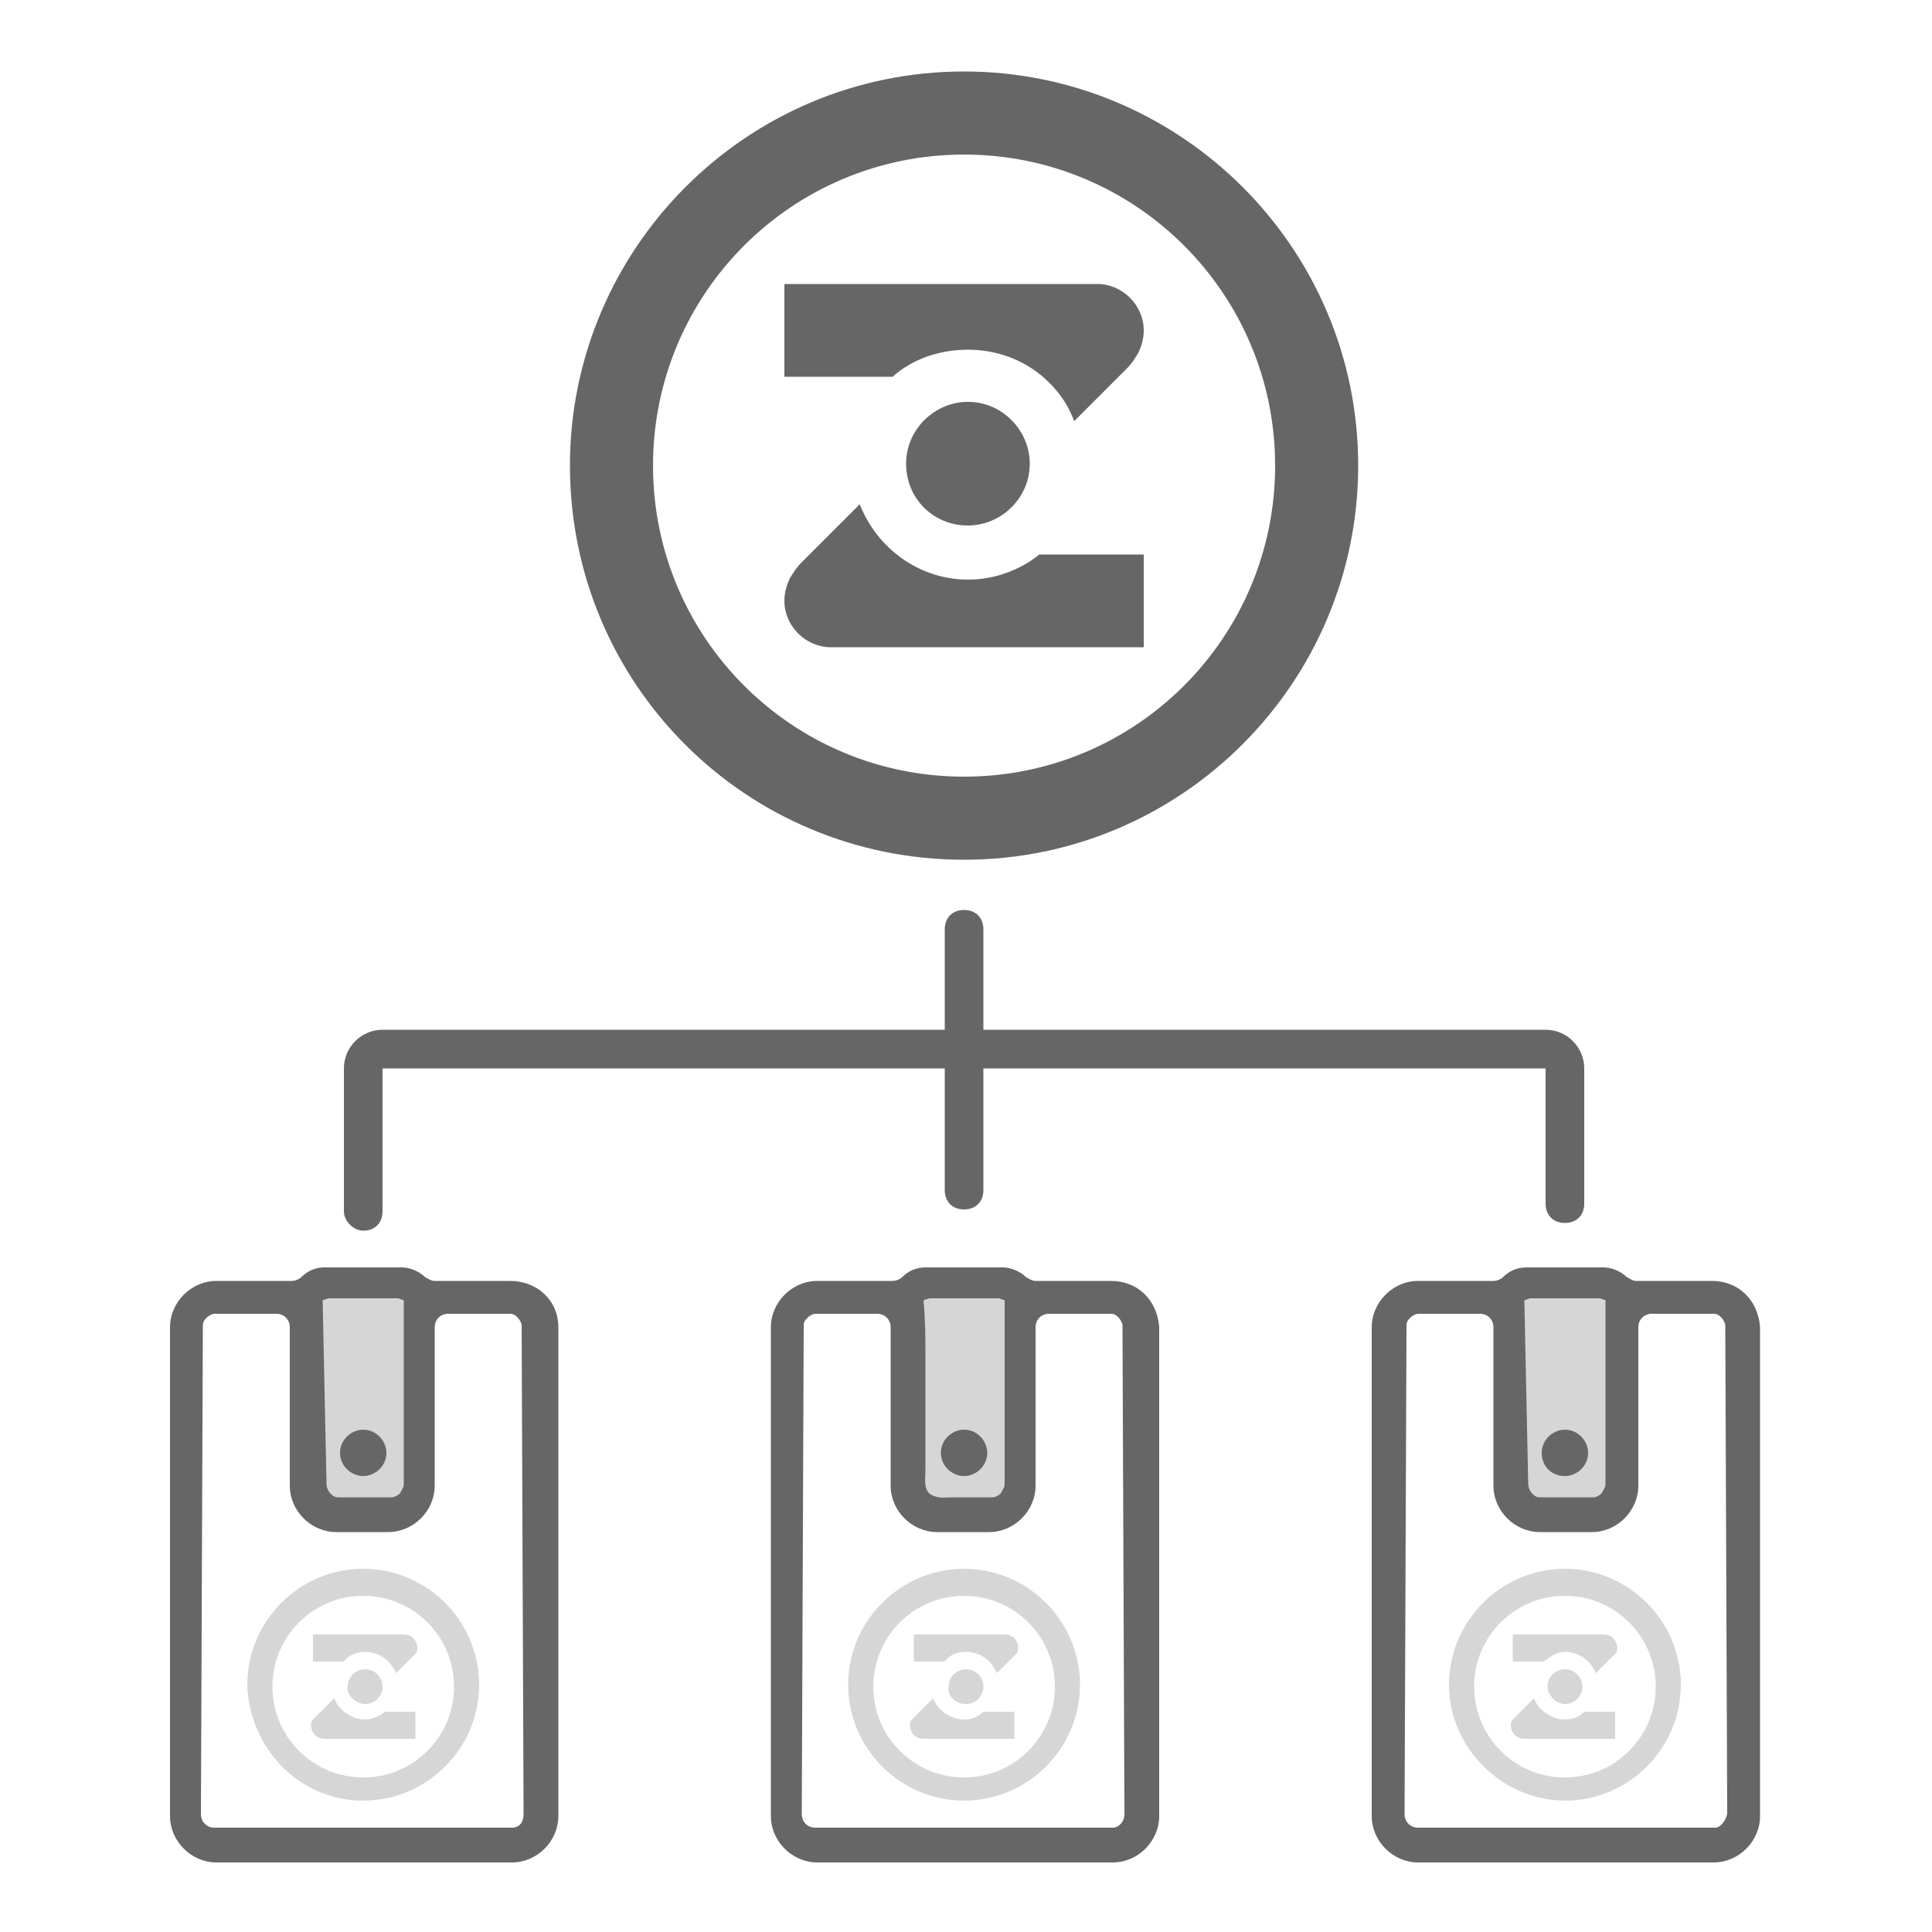
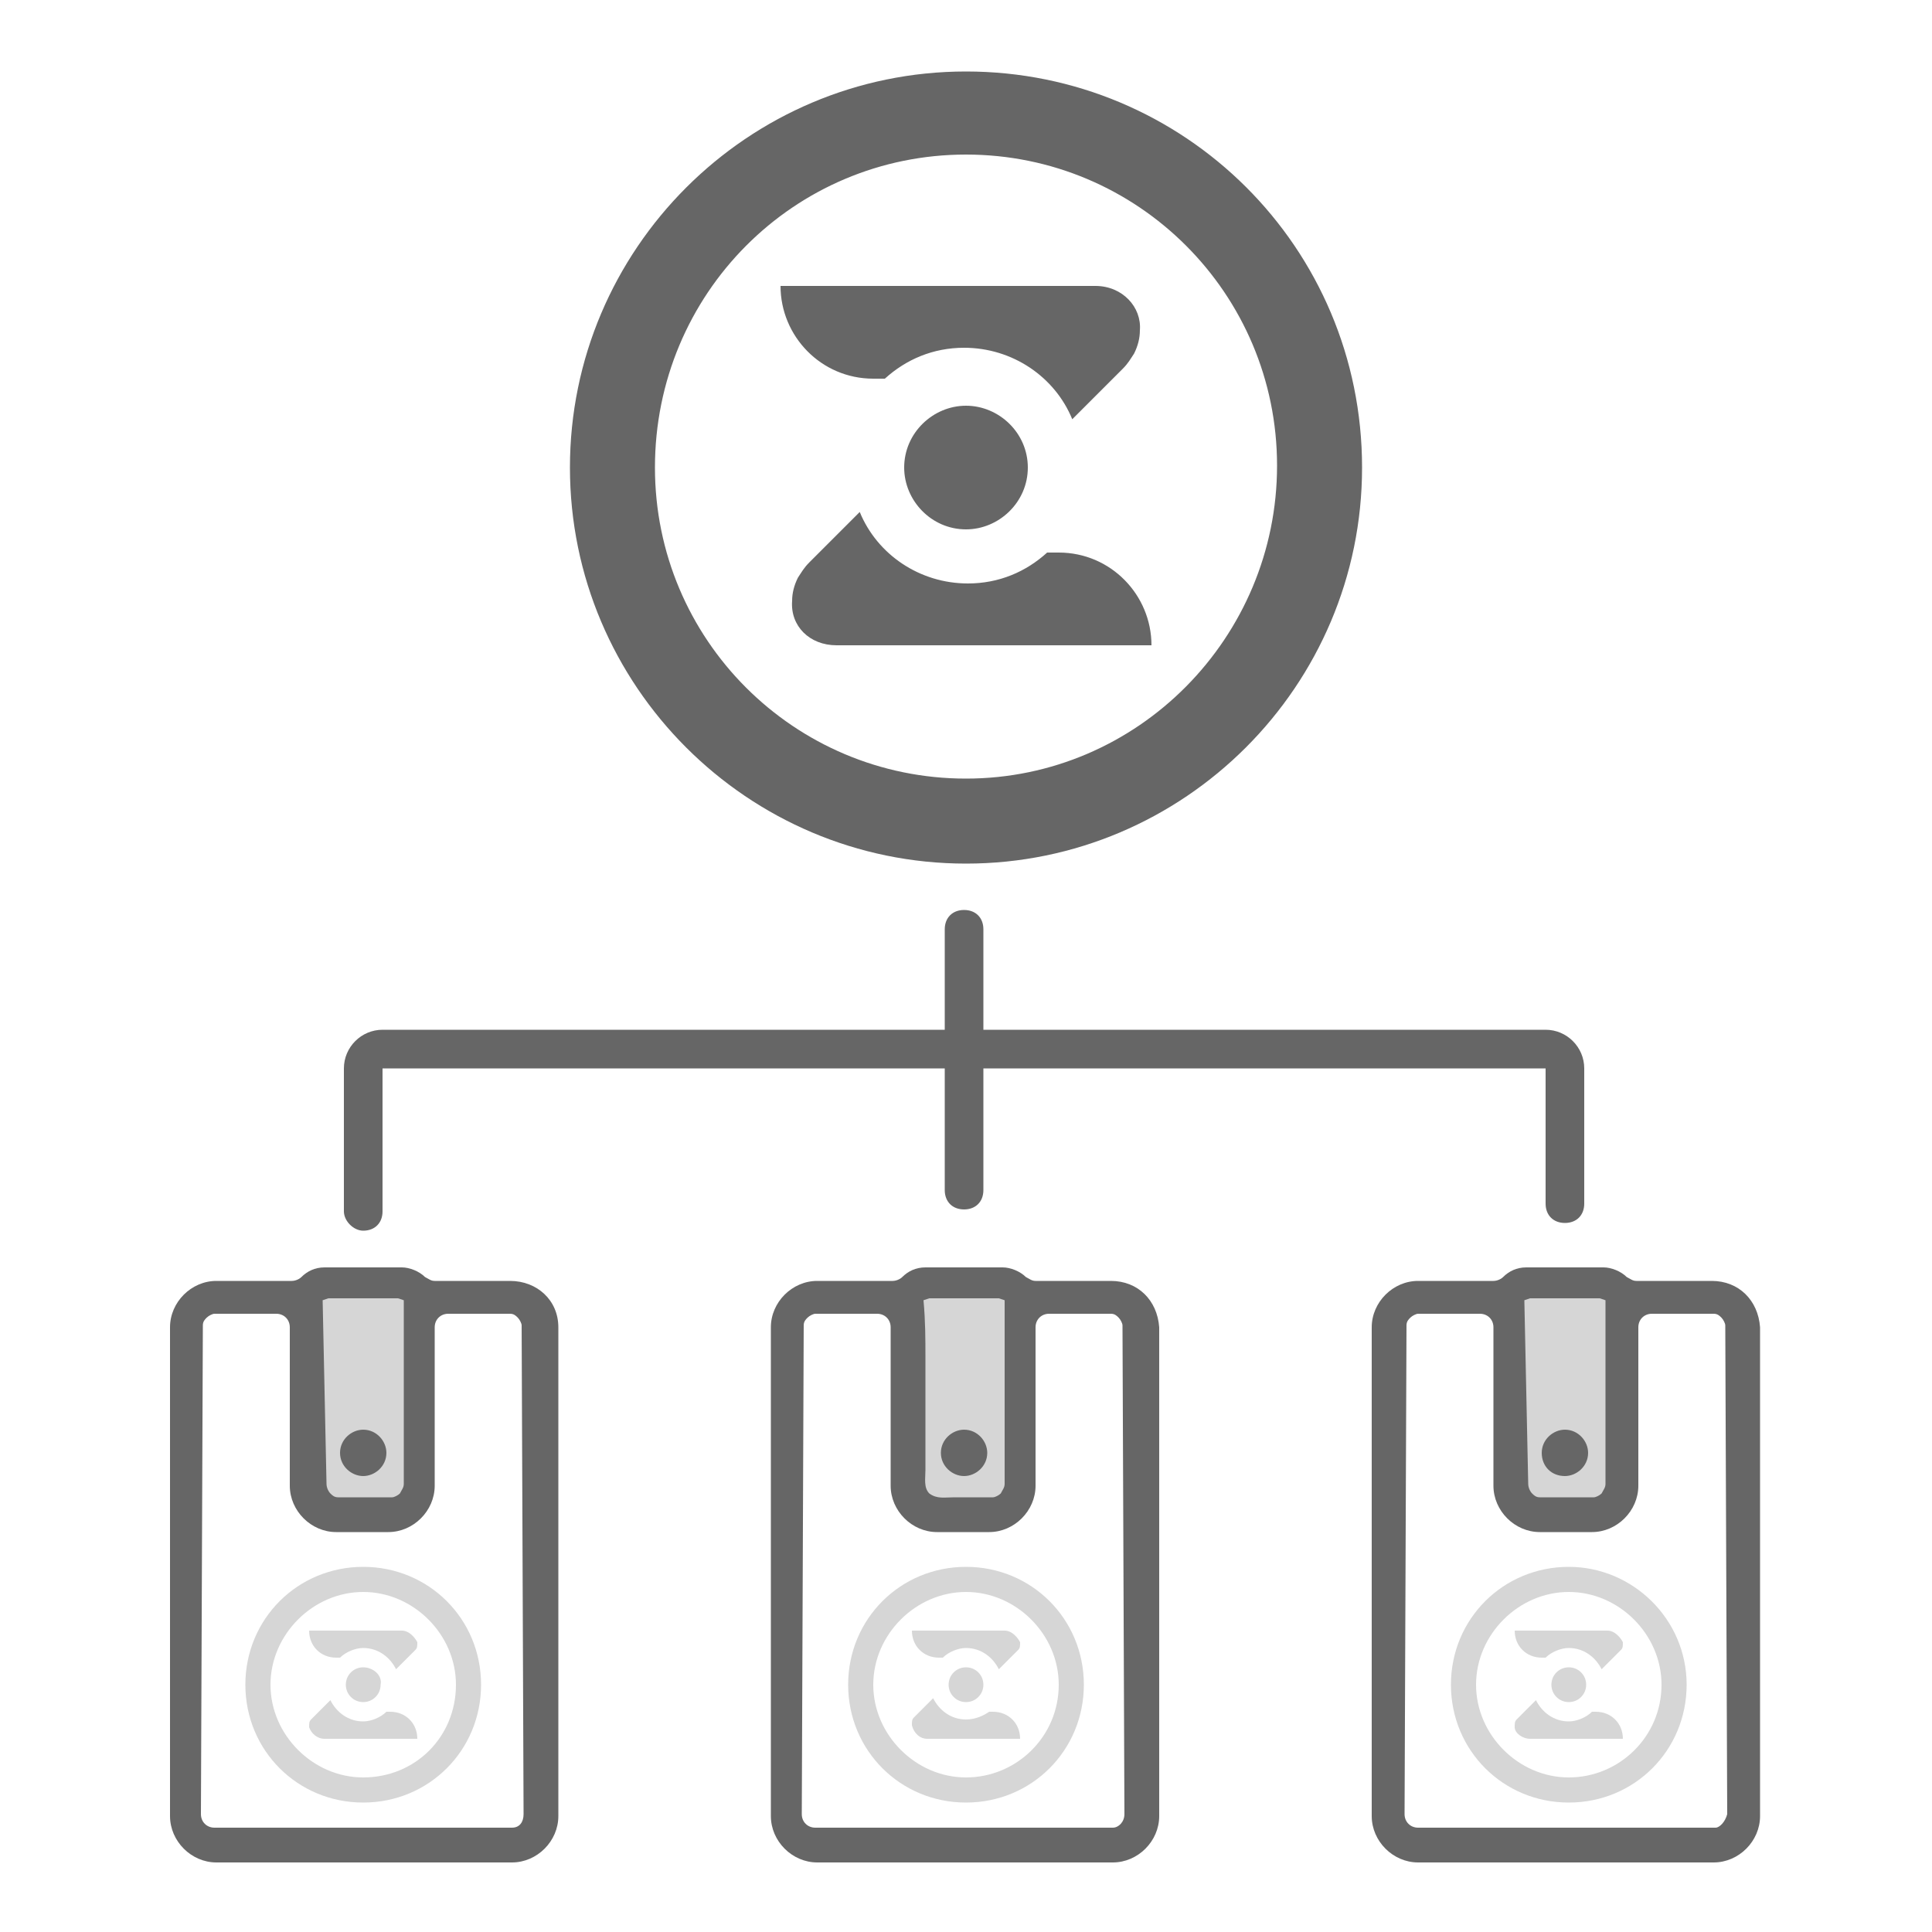
- <svg xmlns="http://www.w3.org/2000/svg" version="1.1" id="ic_empty_multisend" x="0px" y="0px" viewBox="0 0 100 100" style="enable-background:new 0 0 100 100;" xml:space="preserve">
+ <svg xmlns="http://www.w3.org/2000/svg" version="1.1" id="ic_empty_multisend" x="0px" y="0px" width="100px" height="100px" viewBox="0 0 100 100" style="enable-background:new 0 0 100 100;" xml:space="preserve">
  <style type="text/css">
	.st0{fill:none;}
	.st1{fill:#D6D6D6;}
	.st2{fill:#666666;}
</style>
  <path id="Rectangle_4690" class="st0" d="M0,0h100v100H0V0z" />
  <g>
    <rect x="16.1" y="66.6" class="st1" width="5.5" height="11.3" />
    <rect x="47.2" y="66.6" class="st1" width="5.5" height="11.3" />
    <rect x="78.3" y="66.6" class="st1" width="5.5" height="11.3" />
    <g>
-       <path class="st2" d="M49.9,44.5c11.3,0,20.4-9.2,20.4-20.4c0-11.3-9.2-20.4-20.4-20.4c-11.3,0-20.4,9.2-20.4,20.4    C29.5,35.4,38.6,44.5,49.9,44.5z M49.9,8C58.8,8,66,15.2,66,24.1s-7.2,16.1-16.1,16.1S33.8,33,33.8,24.1S41,8,49.9,8z" />
-       <path class="st2" d="M50.1,18.1L50.1,18.1L50.1,18.1L50.1,18.1c1.6,0,3.1,0.6,4.2,1.7c0.6,0.6,1,1.2,1.3,2l2.7-2.7    c0.3-0.3,0.4-0.5,0.6-0.8c0.2-0.4,0.3-0.8,0.3-1.2c0-1.3-1.1-2.4-2.4-2.4H40.6v4.8h5.6C47.2,18.6,48.6,18.1,50.1,18.1z" />
-       <path class="st2" d="M50.1,27.2c1.7,0,3.2-1.4,3.2-3.2c0-1.7-1.4-3.2-3.2-3.2l0,0c-1.7,0-3.2,1.4-3.2,3.2    C46.9,25.8,48.3,27.2,50.1,27.2L50.1,27.2z" />
-       <path class="st2" d="M50.1,30c-2.5,0-4.7-1.6-5.6-3.9l-3,3c-0.3,0.3-0.4,0.5-0.6,0.8c-0.2,0.4-0.3,0.8-0.3,1.2    c0,1.3,1.1,2.4,2.4,2.4h16.2v-4.8h-5.4C52.8,29.5,51.5,30,50.1,30z" />
-       <path class="st2" d="M26.4,66.3L26.4,66.3h-3.9c-0.2,0-0.3-0.1-0.5-0.2c-0.3-0.3-0.8-0.5-1.2-0.5l0,0h-4l0,0    c-0.5,0-0.9,0.2-1.2,0.5c-0.1,0.1-0.3,0.2-0.5,0.2h-3.9l0,0c-1.3,0-2.4,1.1-2.4,2.4V94c0,1.3,1.1,2.4,2.4,2.4l0,0h15.3l0,0    c1.3,0,2.4-1.1,2.4-2.4V68.7C28.9,67.3,27.8,66.3,26.4,66.3z M16.7,67.3l0.3-0.1h3.6l0.3,0.1l0,0v9.5c0,0.2-0.1,0.3-0.2,0.5    c-0.1,0.1-0.3,0.2-0.4,0.2h-1.4h-1.4c-0.2,0-0.3-0.1-0.4-0.2c-0.1-0.1-0.2-0.3-0.2-0.5L16.7,67.3L16.7,67.3z M26.5,94.6h-7.7h-7.7    c-0.4,0-0.7-0.3-0.7-0.7l0.1-25.3c0-0.2,0.1-0.3,0.2-0.4c0.1-0.1,0.3-0.2,0.4-0.2h3.2c0.4,0,0.7,0.3,0.7,0.7v8.2l0,0l0,0    c0,1.3,1.1,2.4,2.4,2.4l0,0h2.7l0,0c1.3,0,2.4-1.1,2.4-2.4l0,0l0,0v-8.2c0-0.4,0.3-0.7,0.7-0.7h3.2c0.2,0,0.3,0.1,0.4,0.2    c0.1,0.1,0.2,0.3,0.2,0.4l0.1,25.3C27.1,94.3,26.9,94.6,26.5,94.6z" />
+       <path class="st2" d="M26.4,66.3L26.4,66.3h-3.9c-0.2,0-0.3-0.1-0.5-0.2c-0.3-0.3-0.8-0.5-1.2-0.5l0,0h-4l0,0    c-0.5,0-0.9,0.2-1.2,0.5c-0.1,0.1-0.3,0.2-0.5,0.2h-3.9l0,0c-1.3,0-2.4,1.1-2.4,2.4V94c0,1.3,1.1,2.4,2.4,2.4l0,0h15.3l0,0    c1.3,0,2.4-1.1,2.4-2.4V68.7C28.9,67.3,27.8,66.3,26.4,66.3z M16.7,67.3l0.3-0.1h3.6l0.3,0.1l0,0v9.5c0,0.2-0.1,0.3-0.2,0.5    c-0.1,0.1-0.3,0.2-0.4,0.2h-1.4h-1.4c-0.2,0-0.3-0.1-0.4-0.2s-0.2-0.3-0.2-0.5L16.7,67.3L16.7,67.3z M26.5,94.6h-7.7h-7.7    c-0.4,0-0.7-0.3-0.7-0.7l0.1-25.3c0-0.2,0.1-0.3,0.2-0.4c0.1-0.1,0.3-0.2,0.4-0.2h3.2c0.4,0,0.7,0.3,0.7,0.7v8.2l0,0l0,0    c0,1.3,1.1,2.4,2.4,2.4l0,0h2.7l0,0c1.3,0,2.4-1.1,2.4-2.4l0,0l0,0v-8.2c0-0.4,0.3-0.7,0.7-0.7h3.2c0.2,0,0.3,0.1,0.4,0.2    s0.2,0.3,0.2,0.4l0.1,25.3C27.1,94.3,26.9,94.6,26.5,94.6z" />
      <path class="st2" d="M18.8,76.4L18.8,76.4c0.6,0,1.2-0.5,1.2-1.2c0-0.6-0.5-1.2-1.2-1.2l0,0c-0.6,0-1.2,0.5-1.2,1.2    S18.2,76.4,18.8,76.4z" />
      <path class="st2" d="M57.5,66.3L57.5,66.3h-3.9c-0.2,0-0.3-0.1-0.5-0.2c-0.3-0.3-0.8-0.5-1.2-0.5l0,0h-4l0,0    c-0.5,0-0.9,0.2-1.2,0.5c-0.1,0.1-0.3,0.2-0.5,0.2h-3.9l0,0c-1.3,0-2.4,1.1-2.4,2.4V94c0,1.3,1.1,2.4,2.4,2.4l0,0h15.3l0,0    c1.3,0,2.4-1.1,2.4-2.4V68.7C59.9,67.3,58.9,66.3,57.5,66.3z M47.8,67.3l0.3-0.1h3.6l0.3,0.1v9.5c0,0.2-0.1,0.3-0.2,0.5    c-0.1,0.1-0.3,0.2-0.4,0.2H50c-0.2,0-0.4,0-0.6,0c-0.5,0-0.9,0.1-1.3-0.2c-0.3-0.3-0.2-0.8-0.2-1.2c0-0.5,0-1.1,0-1.6    c0-1.4,0-2.8,0-4.2C47.9,69.3,47.9,68.4,47.8,67.3C47.8,67.4,47.8,67.3,47.8,67.3z M57.6,94.6h-7.7h-7.7c-0.4,0-0.7-0.3-0.7-0.7    l0.1-25.3c0-0.2,0.1-0.3,0.2-0.4c0.1-0.1,0.3-0.2,0.4-0.2h3.2c0.4,0,0.7,0.3,0.7,0.7v8.2l0,0l0,0c0,1.3,1.1,2.4,2.4,2.4l0,0h2.7    l0,0c1.3,0,2.4-1.1,2.4-2.4l0,0l0,0v-8.2c0-0.4,0.3-0.7,0.7-0.7h3.2c0.2,0,0.3,0.1,0.4,0.2c0.1,0.1,0.2,0.3,0.2,0.4l0.1,25.3    C58.2,94.3,57.9,94.6,57.6,94.6z" />
      <path class="st2" d="M49.9,76.4L49.9,76.4c0.6,0,1.2-0.5,1.2-1.2c0-0.6-0.5-1.2-1.2-1.2l0,0c-0.6,0-1.2,0.5-1.2,1.2    S49.3,76.4,49.9,76.4z" />
      <path class="st2" d="M88.6,66.3L88.6,66.3h-3.9c-0.2,0-0.3-0.1-0.5-0.2c-0.3-0.3-0.8-0.5-1.2-0.5l0,0h-4l0,0    c-0.5,0-0.9,0.2-1.2,0.5c-0.1,0.1-0.3,0.2-0.5,0.2h-3.9l0,0c-1.3,0-2.4,1.1-2.4,2.4V94c0,1.3,1.1,2.4,2.4,2.4l0,0h15.3l0,0    c1.3,0,2.4-1.1,2.4-2.4V68.7C91,67.3,90,66.3,88.6,66.3z M78.9,67.3l0.3-0.1h3.6l0.3,0.1l0,0v9.5c0,0.2-0.1,0.3-0.2,0.5    c-0.1,0.1-0.3,0.2-0.4,0.2h-1.4h-1.4c-0.2,0-0.3-0.1-0.4-0.2s-0.2-0.3-0.2-0.5L78.9,67.3L78.9,67.3z M88.8,94.6h-7.7h-7.7    c-0.4,0-0.7-0.3-0.7-0.7l0.1-25.3c0-0.2,0.1-0.3,0.2-0.4s0.3-0.2,0.4-0.2h3.2c0.4,0,0.7,0.3,0.7,0.7v8.2l0,0l0,0    c0,1.3,1.1,2.4,2.4,2.4l0,0h2.7l0,0c1.3,0,2.4-1.1,2.4-2.4l0,0l0,0v-8.2c0-0.4,0.3-0.7,0.7-0.7h3.2c0.2,0,0.3,0.1,0.4,0.2    s0.2,0.3,0.2,0.4l0.1,25.3C89.3,94.3,89,94.6,88.8,94.6z" />
      <path class="st2" d="M81,76.4L81,76.4c0.6,0,1.2-0.5,1.2-1.2c0-0.6-0.5-1.2-1.2-1.2l0,0c-0.6,0-1.2,0.5-1.2,1.2S80.3,76.4,81,76.4    z" />
      <path class="st2" d="M18.8,63.7c0.6,0,1-0.4,1-1v-7.4h29.1v6.3c0,0.6,0.4,1,1,1s1-0.4,1-1v-6.3H80v7c0,0.6,0.4,1,1,1s1-0.4,1-1v-7    c0-1.1-0.9-2-2-2H50.9v-5.2c0-0.6-0.4-1-1-1s-1,0.4-1,1v5.2H19.8c-1.1,0-2,0.9-2,2v7.4C17.8,63.2,18.3,63.7,18.8,63.7z" />
    </g>
+     <g id="ZENZO_Icon__x28_2023_x29__00000111898753658281945370000009593638927034432911_">
+       <g>
+         <path class="st2" d="M50,3.7c-11.3,0-20.5,9.2-20.5,20.5c0,11.3,9.2,20.5,20.5,20.5c11.3,0,20.5-9.2,20.5-20.5     C70.5,12.8,61.3,3.7,50,3.7z M50,40.3c-8.9,0-16.1-7.2-16.1-16.1C33.9,15.2,41.1,8,50,8c8.9,0,16.1,7.2,16.1,16.1     C66.1,33,58.9,40.3,50,40.3z" />
+       </g>
+       <path class="st2" d="M50,21L50,21c-1.7,0-3.2,1.4-3.2,3.2c0,1.7,1.4,3.2,3.2,3.2l0,0c1.7,0,3.2-1.4,3.2-3.2    C53.2,22.4,51.7,21,50,21z" />
+       <path class="st2" d="M56.7,14.8l-16.3,0c0,2.6,2.1,4.8,4.8,4.8l0.6,0c1.1-1,2.5-1.6,4.1-1.6h0c2.5,0,4.7,1.5,5.6,3.7l2.6-2.6    c0.3-0.3,0.4-0.5,0.6-0.8c0.2-0.4,0.3-0.8,0.3-1.2C59.1,15.9,58.1,14.8,56.7,14.8z" />
+       <path class="st2" d="M43.3,33.4l16.3,0c0-2.6-2.1-4.8-4.8-4.8l-0.6,0c-1.1,1-2.5,1.6-4.1,1.6h0c-2.5,0-4.7-1.5-5.6-3.7l-2.6,2.6    c-0.3,0.3-0.4,0.5-0.6,0.8c-0.2,0.4-0.3,0.8-0.3,1.2C40.9,32.4,41.9,33.4,43.3,33.4z" />
+     </g>
    <g>
-       <g>
-         <path class="st1" d="M18.8,93.2c3.3,0,6-2.7,6-6s-2.7-6-6-6s-6,2.7-6,6C12.9,90.5,15.5,93.2,18.8,93.2z M18.8,82.6     c2.6,0,4.7,2.1,4.7,4.7S21.4,92,18.8,92c-2.6,0-4.7-2.1-4.7-4.7C14.1,84.7,16.2,82.6,18.8,82.6z" />
-         <path class="st1" d="M18.9,85.5L18.9,85.5L18.9,85.5L18.9,85.5c0.5,0,0.9,0.2,1.2,0.5c0.2,0.2,0.3,0.4,0.4,0.6l0.8-0.8     c0.1-0.1,0.1-0.1,0.2-0.2c0.1-0.1,0.1-0.2,0.1-0.3c0-0.4-0.3-0.7-0.7-0.7h-4.7V86h1.6C18,85.7,18.4,85.5,18.9,85.5z" />
-         <path class="st1" d="M18.9,88.2c0.5,0,0.9-0.4,0.9-0.9s-0.4-0.9-0.9-0.9l0,0c-0.5,0-0.9,0.4-0.9,0.9     C17.9,87.7,18.4,88.2,18.9,88.2L18.9,88.2z" />
-         <path class="st1" d="M18.9,89c-0.7,0-1.4-0.5-1.6-1.1l-0.9,0.9c-0.1,0.1-0.1,0.1-0.2,0.2c-0.1,0.1-0.1,0.2-0.1,0.3     c0,0.4,0.3,0.7,0.7,0.7h4.7v-1.4h-1.6C19.7,88.8,19.3,89,18.9,89z" />
+       <g id="ZENZO_Icon__x28_2023_x29__00000177476398393773309720000006318549302146957232_">
+         <g>
+           <path class="st1" d="M18.8,81.1c-3.4,0-6.1,2.7-6.1,6.1c0,3.4,2.7,6.1,6.1,6.1c3.4,0,6.1-2.7,6.1-6.1      C24.9,83.8,22.2,81.1,18.8,81.1z M18.8,92c-2.6,0-4.8-2.2-4.8-4.8c0-2.6,2.2-4.8,4.8-4.8c2.6,0,4.8,2.2,4.8,4.8      C23.6,89.9,21.5,92,18.8,92z" />
+         </g>
+         <path class="st1" d="M18.8,86.3L18.8,86.3c-0.5,0-0.9,0.4-0.9,0.9c0,0.5,0.4,0.9,0.9,0.9l0,0c0.5,0,0.9-0.4,0.9-0.9     C19.8,86.7,19.3,86.3,18.8,86.3z" />
+         <path class="st1" d="M20.8,84.4l-4.8,0c0,0.8,0.6,1.4,1.4,1.4l0.2,0c0.3-0.3,0.8-0.5,1.2-0.5h0c0.8,0,1.4,0.5,1.7,1.1l0.8-0.8     c0.1-0.1,0.1-0.1,0.2-0.2c0.1-0.1,0.1-0.2,0.1-0.4C21.5,84.8,21.2,84.4,20.8,84.4z" />
+         <path class="st1" d="M16.8,90l4.8,0c0-0.8-0.6-1.4-1.4-1.4l-0.2,0c-0.3,0.3-0.8,0.5-1.2,0.5h0c-0.8,0-1.4-0.5-1.7-1.1l-0.8,0.8     c-0.1,0.1-0.1,0.1-0.2,0.2c-0.1,0.1-0.1,0.2-0.1,0.4C16.1,89.7,16.4,90,16.8,90z" />
      </g>
-       <g>
-         <path class="st1" d="M49.9,93.2c3.3,0,6-2.7,6-6s-2.7-6-6-6s-6,2.7-6,6S46.6,93.2,49.9,93.2z M49.9,82.6c2.6,0,4.7,2.1,4.7,4.7     S52.5,92,49.9,92s-4.7-2.1-4.7-4.7S47.3,82.6,49.9,82.6z" />
-         <path class="st1" d="M50,85.5L50,85.5L50,85.5L50,85.5c0.5,0,0.9,0.2,1.2,0.5c0.2,0.2,0.3,0.4,0.4,0.6l0.8-0.8     c0.1-0.1,0.1-0.1,0.2-0.2c0.1-0.1,0.1-0.2,0.1-0.3c0-0.4-0.3-0.7-0.7-0.7h-4.7V86h1.6C49.1,85.7,49.5,85.5,50,85.5z" />
-         <path class="st1" d="M50,88.2c0.5,0,0.9-0.4,0.9-0.9s-0.4-0.9-0.9-0.9l0,0c-0.5,0-0.9,0.4-0.9,0.9C49,87.7,49.4,88.2,50,88.2     C49.9,88.2,50,88.2,50,88.2z" />
-         <path class="st1" d="M49.9,89c-0.7,0-1.4-0.5-1.6-1.1l-0.9,0.9c-0.1,0.1-0.1,0.1-0.2,0.2c-0.1,0.1-0.1,0.2-0.1,0.3     c0,0.4,0.3,0.7,0.7,0.7h4.7v-1.4h-1.6C50.7,88.8,50.4,89,49.9,89z" />
+       <g id="ZENZO_Icon__x28_2023_x29__00000018933545368622871420000018084915425296622756_">
+         <g>
+           <path class="st1" d="M50,81.1c-3.4,0-6.1,2.7-6.1,6.1c0,3.4,2.7,6.1,6.1,6.1c3.4,0,6.1-2.7,6.1-6.1C56.1,83.8,53.4,81.1,50,81.1      z M50,92c-2.6,0-4.8-2.2-4.8-4.8c0-2.6,2.2-4.8,4.8-4.8c2.6,0,4.8,2.2,4.8,4.8C54.8,89.9,52.6,92,50,92z" />
+         </g>
+         <path class="st1" d="M50,86.3L50,86.3c-0.5,0-0.9,0.4-0.9,0.9c0,0.5,0.4,0.9,0.9,0.9l0,0c0.5,0,0.9-0.4,0.9-0.9     C50.9,86.7,50.5,86.3,50,86.3z" />
+         <path class="st1" d="M52,84.4l-4.8,0c0,0.8,0.6,1.4,1.4,1.4l0.2,0c0.3-0.3,0.8-0.5,1.2-0.5h0c0.8,0,1.4,0.5,1.7,1.1l0.8-0.8     c0.1-0.1,0.1-0.1,0.2-0.2c0.1-0.1,0.1-0.2,0.1-0.4C52.7,84.8,52.4,84.4,52,84.4z" />
+         <path class="st1" d="M48,90l4.8,0c0-0.8-0.6-1.4-1.4-1.4l-0.2,0C50.9,88.8,50.5,89,50,89h0c-0.8,0-1.4-0.5-1.7-1.1l-0.8,0.8     c-0.1,0.1-0.1,0.1-0.2,0.2c-0.1,0.1-0.1,0.2-0.1,0.4C47.3,89.7,47.6,90,48,90z" />
      </g>
-       <g>
-         <path class="st1" d="M81,93.2c3.3,0,6-2.7,6-6s-2.7-6-6-6s-6,2.7-6,6S77.8,93.2,81,93.2z M81,82.6c2.6,0,4.7,2.1,4.7,4.7     S83.6,92,81,92s-4.7-2.1-4.7-4.7S78.4,82.6,81,82.6z" />
-         <path class="st1" d="M81,85.5L81,85.5L81,85.5L81,85.5c0.5,0,0.9,0.2,1.2,0.5c0.2,0.2,0.3,0.4,0.4,0.6l0.8-0.8     c0.1-0.1,0.1-0.1,0.2-0.2s0.1-0.2,0.1-0.3c0-0.4-0.3-0.7-0.7-0.7h-4.7V86h1.6C80.3,85.7,80.6,85.5,81,85.5z" />
-         <path class="st1" d="M81,88.2c0.5,0,0.9-0.4,0.9-0.9s-0.4-0.9-0.9-0.9l0,0c-0.5,0-0.9,0.4-0.9,0.9C80.1,87.7,80.5,88.2,81,88.2     L81,88.2z" />
-         <path class="st1" d="M81,89c-0.7,0-1.4-0.5-1.6-1.1l-0.9,0.9c-0.1,0.1-0.1,0.1-0.2,0.2s-0.1,0.2-0.1,0.3c0,0.4,0.3,0.7,0.7,0.7     h4.7v-1.4H82C81.8,88.8,81.5,89,81,89z" />
+       <g id="ZENZO_Icon__x28_2023_x29__00000003815434065719896700000001248198476800226999_">
+         <g>
+           <path class="st1" d="M81.2,81.1c-3.4,0-6.1,2.7-6.1,6.1c0,3.4,2.7,6.1,6.1,6.1c3.4,0,6.1-2.7,6.1-6.1      C87.3,83.8,84.5,81.1,81.2,81.1z M81.2,92c-2.6,0-4.8-2.2-4.8-4.8c0-2.6,2.2-4.8,4.8-4.8c2.6,0,4.8,2.2,4.8,4.8      C86,89.9,83.8,92,81.2,92z" />
+         </g>
+         <path class="st1" d="M81.2,86.3L81.2,86.3c-0.5,0-0.9,0.4-0.9,0.9c0,0.5,0.4,0.9,0.9,0.9l0,0c0.5,0,0.9-0.4,0.9-0.9     C82.1,86.7,81.7,86.3,81.2,86.3z" />
+         <path class="st1" d="M83.2,84.4l-4.8,0c0,0.8,0.6,1.4,1.4,1.4l0.2,0c0.3-0.3,0.8-0.5,1.2-0.5h0c0.8,0,1.4,0.5,1.7,1.1l0.8-0.8     c0.1-0.1,0.1-0.1,0.2-0.2c0.1-0.1,0.1-0.2,0.1-0.4C83.9,84.8,83.6,84.4,83.2,84.4z" />
+         <path class="st1" d="M79.2,90l4.8,0c0-0.8-0.6-1.4-1.4-1.4l-0.2,0c-0.3,0.3-0.8,0.5-1.2,0.5h0c-0.8,0-1.4-0.5-1.7-1.1l-0.8,0.8     c-0.1,0.1-0.1,0.1-0.2,0.2c-0.1,0.1-0.1,0.2-0.1,0.4C78.4,89.7,78.8,90,79.2,90z" />
      </g>
    </g>
  </g>
</svg>
